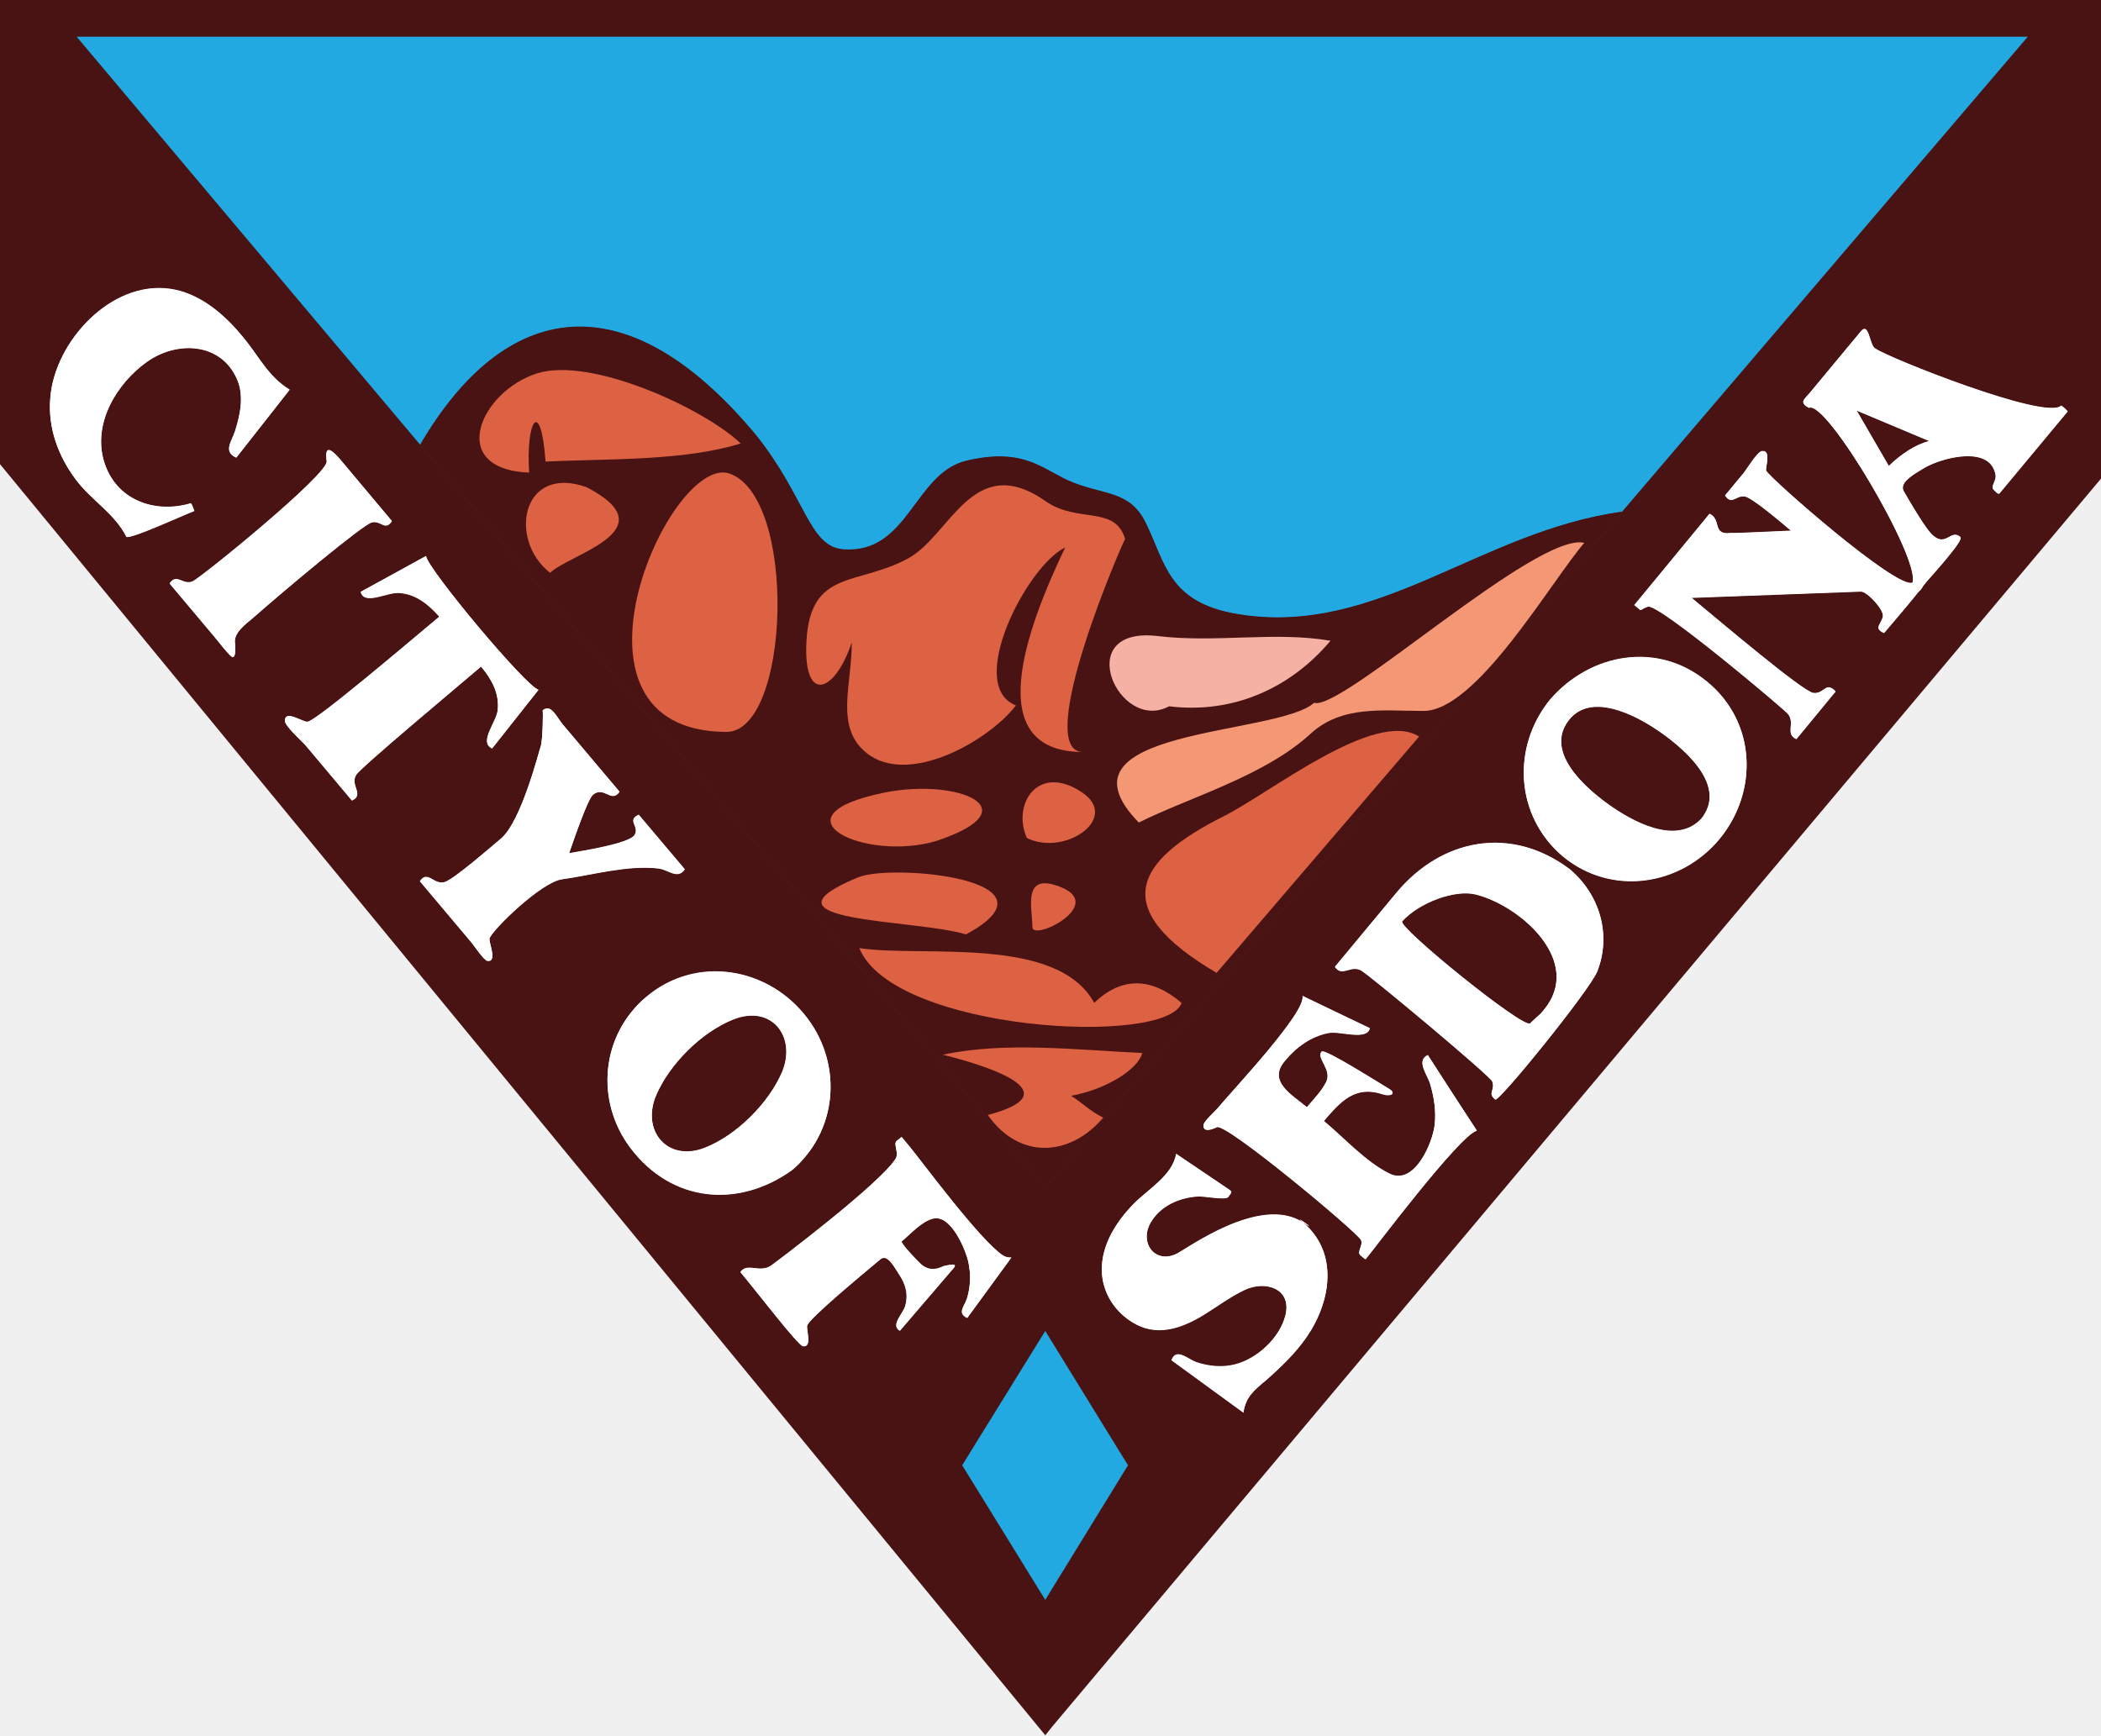
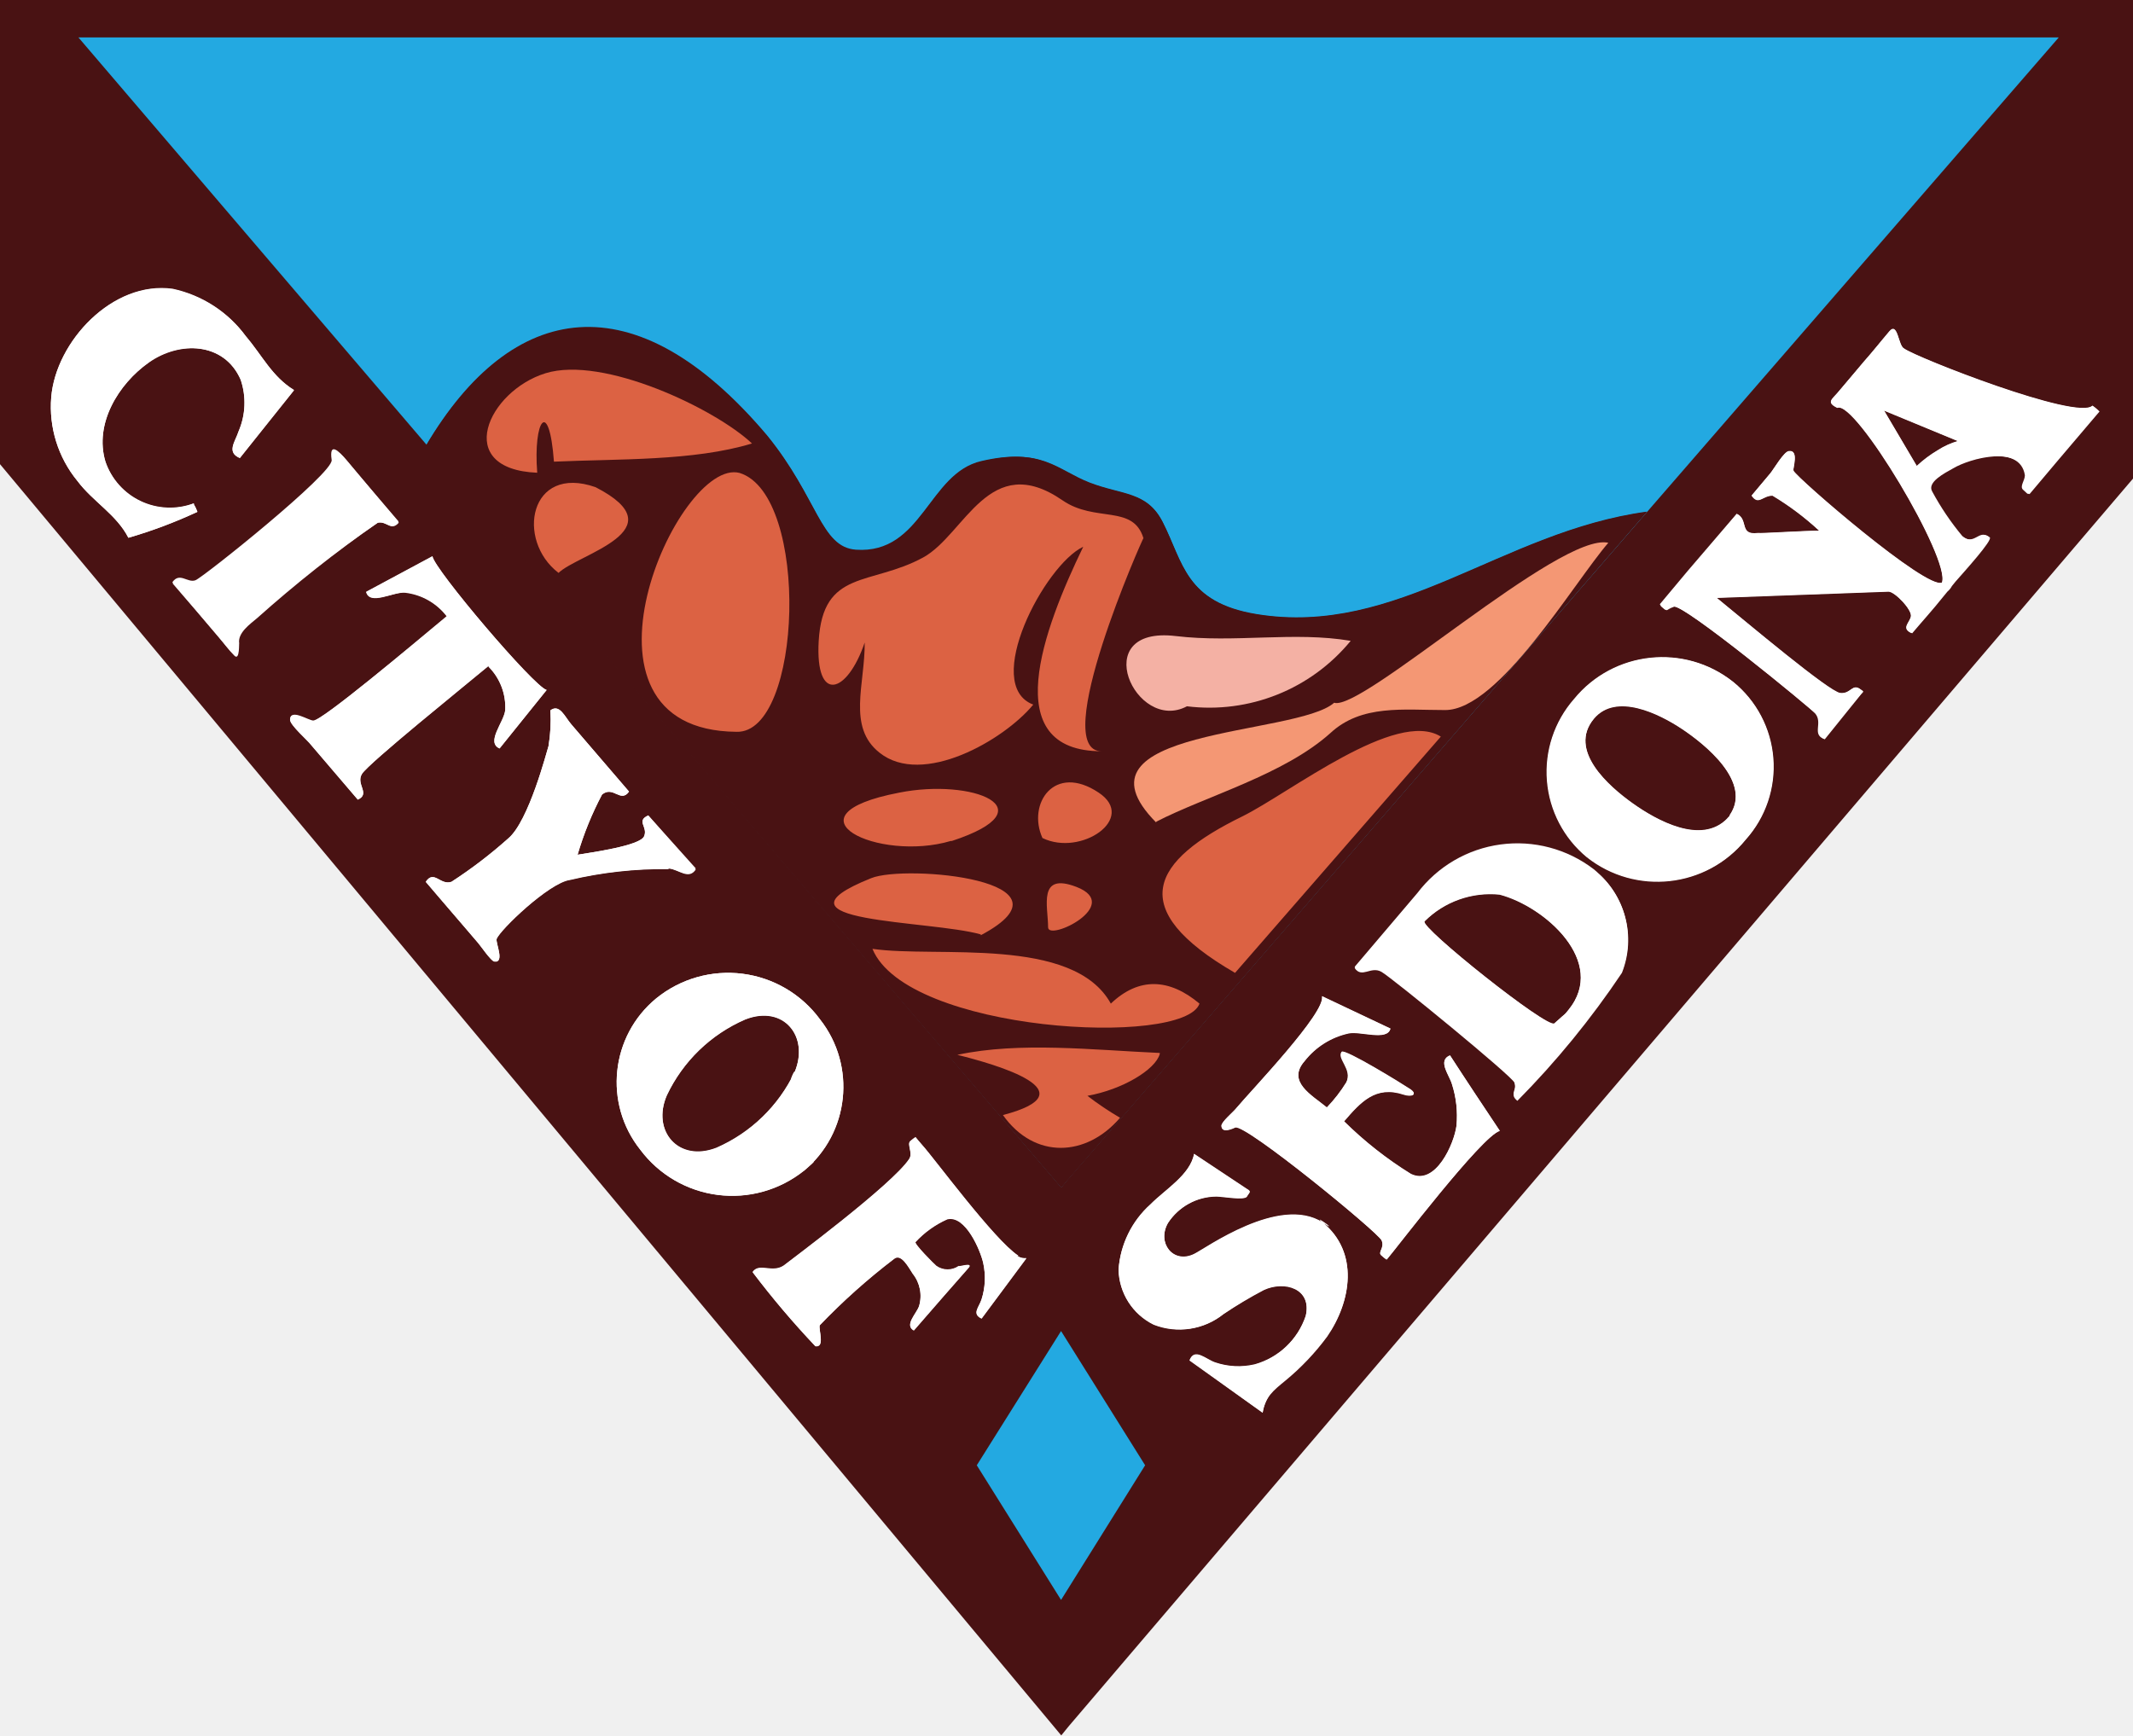
- <svg xmlns="http://www.w3.org/2000/svg" version="1.0" id="Layer_1" x="0px" y="0px" width="101.668px" height="83.984px" viewBox="42.185 0 101.668 83.984" enable-background="new 42.185 0 101.668 83.984" xml:space="preserve">
-   <g id="Layer_2">
-     <g>
-       <g id="Layer_2_1_">
-         <g>
-           <g>
-             <polygon fill="#23A9E1" points="42.185,0 92.766,59.054 143.853,0      " />
-           </g>
-           <path fill="#491213" d="M93.104,0H42.185v22.463l50.582,61.521l0.338-0.424l50.748-60.394V0H93.104z M93.104,57.05l-0.338,0.41 L45.893,1.776h47.211h47.207L93.104,57.05z" />
-           <path fill="#491213" d="M92.766,57.46l0.338-0.41l27.576-32.287c-6.912,0.949-11.863,6.076-18.604,4.955 c-3.396-0.563-3.498-2.514-4.469-4.455c-0.746-1.493-1.938-1.303-3.486-1.91c-1.443-0.564-2.277-1.738-5.162-1.061 c-2.528,0.592-2.809,4.518-5.953,4.293c-1.688-0.121-1.811-2.498-4.244-5.539c-6.301-7.571-12.157-6.523-16.245,0.475 L92.766,57.46z" />
-           <g>
-             <g>
-               <path fill="#FFFFFF" d="M65.464,32.248c0.513,0.618,0.892,1.284,0.806,2.116c-0.06,0.579-0.937,1.55-0.271,1.847 c0.748-0.944,1.496-1.89,2.242-2.834c-0.602-0.151-5.365-5.849-5.441-6.473c-1.053,0.578-2.106,1.156-3.159,1.734 c0.164,0.66,1.295,0.005,1.854,0.046c0.828,0.06,1.424,0.56,1.953,1.151c-1.729,1.449-5.932,5.018-6.375,5.09 c-0.227,0.037-1.089-0.601-1.102-0.055c-0.007,0.262,0.853,1.014,1.015,1.209c0.743,0.885,1.485,1.771,2.229,2.652 c0.619-0.281-0.108-0.73,0.205-1.242C59.655,37.115,64.324,33.224,65.464,32.248L65.464,32.248z" />
-             </g>
-             <g>
-               <path fill="#FFFFFF" d="M60.192,25.269c0.442-0.095,0.623,0.434,0.957-0.056c-0.814-0.974-1.633-1.945-2.447-2.918 c-0.372-0.441-0.841-0.916-0.707,0.019c0.089,0.63-6.113,5.664-6.493,5.819c-0.479,0.197-0.758-0.416-1.108,0.098 c0.73,0.869,1.461,1.738,2.192,2.607c0.246,0.293,0.478,0.612,0.747,0.883c0.339,0.339,0.208-0.672,0.225-0.586 c-0.092-0.512,0.526-0.947,0.854-1.228C55.956,28.547,59.809,25.319,60.192,25.269z" />
-             </g>
-             <g>
-               <path fill="#FFFFFF" d="M51.42,24.352c-1.768,0.523-3.649-0.164-4.207-2.042c-0.543-1.835,0.614-3.757,2.071-4.802 c1.438-1.031,3.589-0.969,4.373,0.838c0.346,0.8,0.157,1.707-0.095,2.503c-0.16,0.506-0.598,1,0.057,1.288 c0.859-1.096,1.721-2.189,2.581-3.285c-1.056-0.633-1.519-1.684-2.301-2.596c-0.882-1.07-2.063-2.078-3.481-2.283 c-2.87-0.406-5.574,2.556-5.795,5.244c-0.137,1.457,0.374,2.849,1.246,4.002c0.75,0.994,1.867,1.623,2.436,2.754 c0.262,0.095,2.704-1.033,3.285-1.256C51.538,24.606,51.501,24.442,51.42,24.352C50.659,24.577,51.42,24.352,51.42,24.352z" />
-             </g>
-             <g>
-               <path fill="#FFFFFF" d="M90.721,60.759c-1.15-0.768-4.025-4.689-4.574-5.34c-0.107-0.131-0.22-0.262-0.328-0.393 c-0.012-0.016-0.283,0.225-0.246,0.189c-0.174,0.146,0.135,0.574-0.053,0.865c-0.793,1.238-5.759,4.98-6.017,5.162 c-0.555,0.385-1.164-0.158-1.487,0.314c0.719,0.855,2.778,3.543,3.02,3.582c0.479,0.078,0.146-0.814,0.211-1 c0.123-0.369,2.633-2.445,3.549-3.211c0.336-0.281,0.688,0.426,0.888,0.723c0.327,0.484,0.475,1,0.299,1.568 c-0.117,0.371-0.717,0.92-0.25,1.174c0.619-0.723,2.36-2.754,2.612-3.049c0.253-0.293-0.565-0.037-0.469-0.086 c-0.371,0.189-0.719,0.234-1.063-0.029c-0.097-0.068-1.088-1.082-0.99-1.166c0.432-0.359,0.959-0.963,1.518-1.1 c0.863-0.213,1.582,1.516,1.709,2.129c0.121,0.578,0.104,1.186-0.075,1.75c-0.123,0.387-0.486,0.697,0.018,0.93 c0.713-0.973,1.424-1.943,2.133-2.92C90.975,60.863,90.841,60.832,90.721,60.759C90.593,60.675,90.86,60.83,90.721,60.759z" />
-             </g>
-             <g>
-               <path fill="#FFFFFF" d="M80.496,56.628c2.205-1.855,2.482-5.053,0.771-7.338c-1.867-2.49-5.371-3.097-7.806-1.052 c-2.203,1.853-2.487,5.046-0.758,7.324C74.694,58.183,77.903,58.48,80.496,56.628C81.653,55.654,80.397,56.699,80.496,56.628z M80.031,51.876c-0.646,1.51-2.201,3.062-3.732,3.666c-1.817,0.715-3.1-0.826-2.358-2.553 c0.649-1.516,2.203-3.057,3.735-3.666C79.528,48.59,80.742,50.169,80.031,51.876C79.651,52.765,80.102,51.707,80.031,51.876z" />
-             </g>
-             <g>
-               <path fill="#FFFFFF" d="M74.052,42.021c0.476,0.062,0.927,0.551,1.269,0.043c-0.74-0.879-1.482-1.759-2.228-2.638 c-0.596,0.269,0.048,0.55-0.194,0.972c-0.244,0.426-2.56,0.78-3.176,0.89c0.225-0.644,0.896-2.615,1.157-2.835 c0.543-0.444,0.884,0.433,1.283-0.141c-0.916-1.084-1.83-2.17-2.744-3.253c-0.311-0.366-0.559-1.028-0.979-0.68 c0.039-0.031,0.006,1.473-0.088,1.731c-0.086,0.235-0.937,3.64-1.927,4.472c-0.493,0.414-2.237,1.934-2.702,2.096 c-0.541,0.188-0.824-0.598-1.22-0.037c0.83,0.986,1.66,1.971,2.49,2.957c0.125,0.148,0.603,0.863,0.768,0.893 c0.521,0.096,0.06-0.893,0.113-1.086c0.15-0.43,2.5-2.719,3.496-2.857C70.832,42.34,72.571,41.842,74.052,42.021 C74.391,42.063,73.701,41.978,74.052,42.021z" />
-             </g>
-           </g>
-           <g>
-             <g>
-               <path fill="#FFFFFF" d="M111.391,52.449c0.19,0.648,0.299,1.332,0.215,2.01c-0.107,0.873-0.979,2.924-2.174,2.34 c-1.168-0.574-2.193-1.729-3.188-2.553c0.803-0.936,1.508-1.748,2.854-1.295c0.37,0.123,0.688-0.035,0.299-0.262 c-0.404-0.234-3.113-1.965-3.261-1.799c-0.271,0.311,0.527,0.867,0.222,1.473c-0.229,0.447-0.609,0.834-0.933,1.219 c-0.721-0.607-1.924-1.252-1.057-2.256c0.541-0.66,1.25-1.172,2.098-1.342c0.564-0.113,1.841,0.389,2.007-0.225 c-1.089-0.521-2.173-1.045-3.259-1.564c0.177,0.798-3.35,4.523-4.131,5.462c-0.112,0.139-0.658,0.609-0.664,0.799 c-0.01,0.428,0.621,0.096,0.656,0.084c0.486-0.182,6.816,5.107,6.973,5.471c0.101,0.281-0.221,0.574-0.028,0.73 c-0.011-0.01,0.229,0.217,0.254,0.186c0.391-0.469,4.521-5.977,5.373-6.217c-0.793-1.215-1.588-2.432-2.367-3.652 C110.69,51.316,111.259,52.007,111.391,52.449z" />
-             </g>
-             <g>
-               <path fill="#FFFFFF" d="M105.229,59.152c-2.076-1.34-5.597,1.279-6.125,1.531c-1.039,0.49-1.789-0.543-1.25-1.502 c0.469-0.83,1.393-1.234,2.311-1.289c0.275-0.018,1.351,0.197,1.459,0.025c0.129-0.203,0.228-0.223,0.041-0.348 c-0.854-0.578-1.711-1.154-2.565-1.732c-0.177,1.057-1.386,1.729-2.076,2.439c-0.822,0.855-1.521,1.932-1.521,3.156 c0,1.135,0.679,2.143,1.677,2.66c1.137,0.592,2.317,0.117,3.323-0.51c0.627-0.393,1.254-0.857,1.924-1.172 c0.996-0.467,2.306-0.062,1.953,1.27c-0.28,1.074-1.352,2.062-2.403,2.34c-0.617,0.164-1.271,0.109-1.873-0.09 c-0.433-0.141-0.992-0.734-1.229-0.111c1.16,0.848,2.32,1.691,3.48,2.537c0.104-0.76,0.522-1.09,1.086-1.562 c0.735-0.646,1.438-1.318,1.994-2.129C106.593,62.972,106.973,60.603,105.229,59.152z" />
-             </g>
-             <g>
-               <path fill="#FFFFFF" d="M105.229,59.152C106.155,59.75,104.639,58.658,105.229,59.152L105.229,59.152z" />
-             </g>
-             <g>
-               <path fill="#FFFFFF" d="M134.462,21.838C134.455,21.842,134.455,21.842,134.462,21.838L134.462,21.838z" />
-             </g>
-             <g>
-               <path fill="#FFFFFF" d="M141.919,19.629c-0.729,0.729-8.42-2.342-8.981-2.765c-0.289-0.116-0.299-1.321-0.705-0.833 c-0.402,0.488-0.81,0.977-1.215,1.463c-0.418,0.506-0.838,1.01-1.256,1.514c-0.261,0.313-0.537,0.457-0.039,0.72 c0.838-0.419,5.418,7.346,5.008,8.461c-0.726,0.376-6.914-5.058-7.08-5.415c-0.053-0.146,0.272-1.021-0.211-0.945 c-0.229,0.036-0.744,0.896-0.89,1.072c-0.297,0.357-0.592,0.715-0.889,1.072c0.332,0.484,0.516-0.021,0.959,0.042 c0.383,0.077,1.844,1.331,2.24,1.663c-0.726,0.027-2.687,0.132-2.935,0.113c-0.903,0.112-0.422-0.662-1.016-0.931 c-0.76,0.922-1.52,1.843-2.277,2.765c-0.44,0.535-0.885,1.071-1.325,1.606c-0.054,0.065-0.047,0.032,0.051,0.112 c0.33,0.272,0.104,0.168,0.567,0.006c0.507-0.178,6.56,4.931,6.775,5.189c0.377,0.45-0.154,0.976,0.412,1.221 c0.6-0.728,1.197-1.457,1.797-2.184c0.092-0.109,0.141-0.1,0.021-0.197c-0.429-0.354-0.478,0.211-1.002,0.153 c-0.533-0.089-4.396-3.368-5.896-4.61c1.82-0.067,7.291-0.271,8.197-0.304c0.301-0.011,1.141,0.896,1.067,1.216 c-0.079,0.379-0.463,0.559,0.056,0.795c0.479-0.576,0.983-1.149,1.455-1.734l0,0l0.229-0.282 c0.076-0.052,0.146-0.146,0.209-0.265l0.168-0.211c0.426-0.485,1.801-2.006,1.635-2.15c-0.461-0.4-0.684,0.466-1.297-0.054 c-0.348-0.249-1.223-1.788-1.442-2.162c-0.265-0.449,0.606-0.897,0.963-1.119c0.776-0.481,3.248-1.183,3.481,0.349 c0.041,0.258-0.271,0.549-0.084,0.703c0.045,0.037,0.205,0.242,0.271,0.163c0.164-0.196,2.36-2.843,3.301-3.969 C142.147,19.815,142.037,19.674,141.919,19.629z M134.546,21.784C134.623,21.735,134.699,21.687,134.546,21.784 c-0.051,0.032-0.073,0.048-0.084,0.054c0.015-0.008,0.047-0.029,0.082-0.051c-0.346,0.219-0.668,0.473-0.959,0.76 c-0.521-0.896-1.043-1.795-1.563-2.692c1.178,0.491,2.354,0.985,3.524,1.481C135.192,21.434,134.856,21.588,134.546,21.784z" />
-             </g>
-             <g>
-               <path fill="#FFFFFF" d="M124.8,32.996c-2.375-1.979-5.629-1.404-7.586,0.831c-1.901,2.312-1.711,5.664,0.605,7.615 c2.34,1.926,5.67,1.438,7.572-0.847C127.291,38.293,127.16,34.928,124.8,32.996z M124.52,39.609 c-0.019,0.02-0.023,0.025-0.025,0.025c-1.231,1.293-3.356,0.098-4.506-0.73c-1.146-0.828-3.109-2.568-1.855-4.104 c1.058-1.287,3.125-0.231,4.191,0.481c1.199,0.804,3.412,2.597,2.275,4.216C124.673,39.408,124.727,39.353,124.52,39.609z" />
-             </g>
-             <g>
-               <path fill="#FFFFFF" d="M124.8,32.996C125.973,33.955,124.548,32.784,124.8,32.996L124.8,32.996z" />
-             </g>
-             <g>
-               <path fill="#FFFFFF" d="M124.492,39.637c0.01-0.01,0.018-0.02,0.025-0.026c0.028-0.037,0.057-0.073,0.08-0.11 C124.548,39.562,124.489,39.637,124.492,39.637z" />
-             </g>
-             <g>
-               <path fill="#FFFFFF" d="M118.208,42.119c0.111,0.094,0.273,0.225-0.062-0.057c-2.836-2.127-6.193-1.504-8.402,1.156 c-0.988,1.188-1.977,2.379-2.961,3.566c0.352,0.512,0.764-0.117,1.273,0.176c0.436,0.25,6.243,5.101,6.338,5.365 c0.164,0.459-0.254,0.549,0.145,0.875c0.172,0.145,4.537-5.244,4.937-6.189C120.164,45.258,119.614,43.334,118.208,42.119z M116.891,48.873c-0.24,0.297-0.043,0.055-0.664,0.65c-0.308,0.293-6.438-4.675-6.191-4.943 c0.834-0.918,2.566-1.557,3.576-1.299C115.8,43.842,118.824,46.543,116.891,48.873z" />
-             </g>
-           </g>
-         </g>
-       </g>
-       <path fill="#491213" d="M92.765,57.477l0.339-0.409L120.68,24.78c-6.913,0.949-11.864,6.077-18.604,4.956 c-3.396-0.564-3.498-2.514-4.47-4.456c-0.746-1.493-1.937-1.303-3.486-1.91c-1.442-0.565-2.277-1.738-5.162-1.061 c-2.528,0.593-2.808,4.518-5.952,4.293c-1.689-0.121-1.812-2.497-4.244-5.539c-6.302-7.571-12.158-6.523-16.247,0.475 L92.765,57.477z" />
-       <g>
-         <polygon fill="#23A9E1" points="88.745,70.916 92.765,64.416 96.769,70.916 92.765,77.43    " />
-       </g>
-       <g>
-         <g>
-           <path fill="#FFFFFF" d="M65.464,32.265c0.513,0.618,0.891,1.284,0.806,2.116c-0.059,0.579-0.936,1.55-0.27,1.846 c0.747-0.945,1.495-1.889,2.242-2.834c-0.603-0.151-5.365-5.848-5.442-6.472c-1.053,0.578-2.106,1.156-3.159,1.734 c0.164,0.661,1.294,0.005,1.854,0.046c0.828,0.06,1.425,0.56,1.953,1.152c-1.729,1.449-5.932,5.017-6.374,5.09 c-0.227,0.036-1.089-0.601-1.102-0.056c-0.006,0.262,0.853,1.014,1.015,1.21c0.743,0.884,1.485,1.769,2.229,2.653 c0.619-0.282-0.11-0.732,0.205-1.243C59.654,37.133,64.323,33.24,65.464,32.265L65.464,32.265z" />
-         </g>
-         <g>
-           <path fill="#FFFFFF" d="M60.191,25.285c0.443-0.095,0.624,0.434,0.958-0.056c-0.815-0.973-1.633-1.945-2.448-2.917 c-0.371-0.442-0.841-0.916-0.706,0.018c0.089,0.63-6.113,5.664-6.493,5.82c-0.479,0.197-0.758-0.417-1.109,0.097 c0.731,0.869,1.461,1.739,2.193,2.608c0.246,0.292,0.477,0.612,0.747,0.882c0.339,0.339,0.208-0.672,0.224-0.585 c-0.091-0.513,0.527-0.948,0.855-1.228C55.956,28.563,59.809,25.336,60.191,25.285z" />
-         </g>
-         <g>
-           <path fill="#FFFFFF" d="M51.42,24.368c-1.768,0.523-3.65-0.164-4.207-2.042c-0.543-1.835,0.614-3.757,2.071-4.801 c1.438-1.032,3.589-0.97,4.373,0.838c0.346,0.799,0.157,1.706-0.095,2.502c-0.16,0.506-0.597,1,0.057,1.289 c0.859-1.096,1.721-2.19,2.581-3.286c-1.056-0.633-1.519-1.683-2.301-2.595c-0.882-1.071-2.063-2.079-3.481-2.284 c-2.87-0.406-5.574,2.556-5.795,5.245c-0.137,1.457,0.374,2.848,1.246,4.001c0.75,0.994,1.867,1.623,2.435,2.754 c0.262,0.095,2.705-1.033,3.286-1.255C51.538,24.623,51.501,24.459,51.42,24.368C50.659,24.594,51.42,24.368,51.42,24.368z" />
-         </g>
-         <g>
-           <path fill="#FFFFFF" d="M90.72,60.777c-1.15-0.768-4.025-4.689-4.573-5.341c-0.107-0.13-0.219-0.261-0.329-0.392 c-0.011-0.015-0.283,0.225-0.246,0.19c-0.173,0.146,0.135,0.573-0.052,0.864c-0.793,1.24-5.758,4.982-6.016,5.163 c-0.556,0.384-1.164-0.159-1.489,0.315c0.719,0.854,2.78,3.543,3.02,3.582c0.479,0.078,0.147-0.814,0.211-1 c0.123-0.369,2.633-2.445,3.549-3.211c0.336-0.281,0.688,0.426,0.888,0.723c0.327,0.484,0.475,1,0.298,1.568 c-0.116,0.37-0.717,0.92-0.25,1.174c0.619-0.723,2.361-2.754,2.613-3.049c0.252-0.293-0.566-0.037-0.469-0.087 c-0.37,0.19-0.719,0.235-1.063-0.028c-0.096-0.07-1.089-1.082-0.99-1.166c0.432-0.36,0.959-0.963,1.518-1.1 c0.862-0.213,1.582,1.516,1.709,2.129c0.121,0.578,0.104,1.186-0.076,1.75c-0.124,0.387-0.487,0.696,0.018,0.93 c0.713-0.974,1.423-1.945,2.132-2.92C90.974,60.88,90.842,60.848,90.72,60.777C90.593,60.692,90.859,60.847,90.72,60.777z" />
-         </g>
-         <g>
-           <path fill="#FFFFFF" d="M80.496,56.646c2.205-1.855,2.481-5.053,0.769-7.339c-1.867-2.489-5.371-3.096-7.804-1.052 c-2.204,1.854-2.489,5.047-0.758,7.325C74.694,58.201,77.902,58.498,80.496,56.646C81.652,55.671,80.397,56.716,80.496,56.646z M80.031,51.893c-0.647,1.51-2.201,3.063-3.732,3.667c-1.818,0.715-3.1-0.827-2.36-2.553c0.65-1.516,2.203-3.057,3.737-3.666 C79.528,48.606,80.742,50.187,80.031,51.893C79.65,52.783,80.102,51.724,80.031,51.893z" />
-         </g>
-         <g>
-           <path fill="#FFFFFF" d="M74.052,42.037c0.475,0.06,0.926,0.55,1.269,0.042c-0.741-0.879-1.483-1.758-2.228-2.637 c-0.595,0.269,0.047,0.549-0.194,0.971c-0.244,0.427-2.56,0.781-3.176,0.89c0.224-0.644,0.896-2.615,1.157-2.835 c0.544-0.445,0.883,0.432,1.283-0.141c-0.915-1.084-1.829-2.169-2.743-3.253c-0.311-0.366-0.56-1.028-0.98-0.68 c0.038-0.031,0.006,1.472-0.089,1.733c-0.086,0.236-0.936,3.638-1.926,4.47c-0.493,0.414-2.237,1.934-2.702,2.097 c-0.541,0.189-0.825-0.598-1.22-0.038c0.83,0.986,1.661,1.971,2.491,2.957c0.125,0.148,0.602,0.863,0.767,0.893 c0.521,0.094,0.06-0.893,0.113-1.086c0.15-0.431,2.5-2.719,3.497-2.859C70.832,42.356,72.571,41.859,74.052,42.037 C74.391,42.079,73.7,41.994,74.052,42.037z" />
-         </g>
-       </g>
-       <g>
-         <path fill="#DC6243" d="M67.792,22.874c-4.043-0.167-2.352-3.954,0.395-4.808c2.611-0.813,8.089,1.717,9.843,3.398 c-2.782,0.855-6.386,0.732-9.446,0.874C68.357,19.218,67.625,20.306,67.792,22.874L67.792,22.874z" />
-       </g>
-       <g>
-         <path fill="#DC6243" d="M68.807,27.724c-2.04-1.579-1.396-5.266,1.763-4.146C74.575,25.662,69.714,26.817,68.807,27.724 C68.807,27.724,68.849,27.682,68.807,27.724z" />
-       </g>
-       <g>
-         <path fill="#DC6243" d="M77.295,35.423c-8.62-0.071-2.792-13.322,0.141-12.521C80.809,23.975,80.431,35.524,77.295,35.423 L77.295,35.423z" />
-       </g>
-       <g>
-         <path fill="#DC6243" d="M83.401,31.094c-0.84,2.501-2.36,2.968-2.191-0.07c0.193-3.503,2.479-2.662,4.93-4.004 c2.04-1.119,3.139-5.214,6.641-2.765c1.562,1.093,3.353,0.179,3.852,1.833c-0.025-0.084-4.545,10.308-2.031,10.308 c-4.961,0-2.772-5.922-0.874-9.899c-1.847,0.885-4.842,6.688-2.382,7.643c-1.281,1.686-5.194,3.945-7.234,2.298 C82.558,35.189,83.418,33.113,83.401,31.094L83.401,31.094z" />
-       </g>
-       <g>
-         <path fill="#DC6243" d="M87.505,40.697c-3.489,1.046-8.122-1.207-2.51-2.34C88.478,37.653,92.182,39.135,87.505,40.697 C87.646,40.655,87.377,40.74,87.505,40.697z" />
-       </g>
-       <g>
-         <path fill="#DC6243" d="M91.875,40.556c-0.736-1.658,0.562-3.635,2.68-2.199C96.402,39.609,93.704,41.463,91.875,40.556 L91.875,40.556z" />
-       </g>
-       <g>
-         <path fill="#DC6243" d="M88.929,45.224c-2.411-0.747-10.537-0.561-5.218-2.764C85.351,41.781,93.865,42.558,88.929,45.224 L88.929,45.224z" />
-       </g>
-       <g>
-         <path fill="#DC6243" d="M92.144,44.871c-0.007-0.96-0.512-2.679,1.354-1.946C95.733,43.804,92.144,45.576,92.144,44.871 C92.144,44.871,92.144,44.702,92.144,44.871z" />
-       </g>
-       <g>
-         <path fill="#DC6243" d="M99.363,48.538c-1.437-1.227-2.891-1.295-4.229,0c-1.795-3.293-8.318-2.19-11.366-2.651 C85.406,49.916,98.632,50.667,99.363,48.538L99.363,48.538z" />
-       </g>
-       <g>
-         <path fill="#DC6243" d="M97.46,50.962c-3.151-0.146-6.671-0.563-9.646,0.084c1.86,0.466,6.396,1.795,2.172,2.918 c1.516,2.168,3.974,2.029,5.584,0.127c-0.654-0.322-1.01-0.719-1.552-1.057C95.69,52.731,97.252,51.767,97.46,50.962 L97.46,50.962z" />
-       </g>
-       <g>
-         <path fill="#DC6243" d="M101.056,47.085c-5.288-3.112-3.95-5.427,0.354-7.586c2.254-1.131,7.323-5.208,9.446-3.85 C107.589,39.461,104.322,43.273,101.056,47.085L101.056,47.085z" />
-       </g>
-       <g>
-         <path fill="#F49774" d="M97.291,39.809c-4.479-4.601,6.688-4.178,8.486-5.796c1.312,0.437,10.769-8.283,13.071-7.741 c-1.655,1.941-5.22,8.136-7.774,8.136c-1.965,0-3.95-0.292-5.473,1.107C103.378,37.563,99.694,38.605,97.291,39.809 L97.291,39.809z" />
-       </g>
-       <g>
-         <path fill="#F4B1A4" d="M98.758,34.183c-2.453,1.319-4.772-3.907-0.537-3.398c2.813,0.338,5.662-0.237,8.348,0.226 C104.642,33.302,101.863,34.564,98.758,34.183L98.758,34.183z" />
-       </g>
-       <g>
-         <g>
-           <path fill="#FFFFFF" d="M111.39,52.466c0.191,0.648,0.299,1.332,0.215,2.009c-0.106,0.873-0.979,2.925-2.173,2.34 c-1.169-0.573-2.194-1.728-3.188-2.552c0.802-0.936,1.507-1.749,2.854-1.295c0.37,0.123,0.688-0.036,0.299-0.262 c-0.404-0.234-3.113-1.965-3.261-1.799c-0.271,0.311,0.528,0.867,0.221,1.473c-0.229,0.447-0.609,0.834-0.932,1.219 c-0.72-0.607-1.923-1.253-1.057-2.256c0.542-0.66,1.25-1.172,2.098-1.342c0.565-0.114,1.841,0.389,2.006-0.225 c-1.087-0.521-2.172-1.044-3.258-1.565c0.177,0.799-3.349,4.525-4.131,5.463c-0.113,0.138-0.658,0.609-0.664,0.798 c-0.009,0.429,0.622,0.097,0.657,0.084c0.485-0.181,6.815,5.108,6.973,5.471c0.1,0.281-0.221,0.574-0.029,0.731 c-0.011-0.01,0.229,0.217,0.253,0.185c0.392-0.468,4.522-5.976,5.374-6.217c-0.794-1.215-1.588-2.431-2.368-3.651 C110.689,51.333,111.26,52.024,111.39,52.466z" />
-         </g>
-         <g>
-           <path fill="#FFFFFF" d="M105.229,59.169c-2.077-1.34-5.596,1.279-6.125,1.531c-1.039,0.491-1.789-0.543-1.251-1.502 c0.469-0.83,1.394-1.234,2.311-1.289c0.276-0.018,1.35,0.197,1.459,0.025c0.13-0.202,0.228-0.221,0.042-0.346 c-0.856-0.578-1.712-1.155-2.567-1.733c-0.176,1.056-1.385,1.728-2.076,2.44c-0.822,0.854-1.52,1.931-1.52,3.156 c0,1.135,0.679,2.143,1.677,2.66c1.136,0.592,2.317,0.116,3.324-0.511c0.627-0.392,1.254-0.856,1.924-1.171 c0.996-0.467,2.304-0.062,1.953,1.27c-0.282,1.073-1.352,2.062-2.405,2.34c-0.616,0.164-1.27,0.109-1.872-0.09 c-0.432-0.142-0.993-0.734-1.229-0.111c1.161,0.847,2.32,1.691,3.481,2.537c0.104-0.76,0.522-1.09,1.086-1.563 c0.735-0.646,1.438-1.319,1.994-2.13C106.593,62.99,106.972,60.621,105.229,59.169z" />
-         </g>
-         <g>
-           <path fill="#FFFFFF" d="M105.229,59.169C106.154,59.767,104.638,58.675,105.229,59.169L105.229,59.169z" />
-         </g>
-         <g>
-           <path fill="#FFFFFF" d="M134.462,21.855C134.455,21.859,134.455,21.859,134.462,21.855L134.462,21.855z" />
-         </g>
-         <g>
-           <path fill="#FFFFFF" d="M141.92,19.645c-0.729,0.729-8.42-2.341-8.982-2.764c-0.29-0.116-0.3-1.321-0.705-0.833 c-0.403,0.488-0.81,0.976-1.216,1.463c-0.418,0.505-0.837,1.009-1.256,1.513c-0.26,0.314-0.537,0.458-0.038,0.72 c0.837-0.419,5.417,7.346,5.008,8.461c-0.725,0.376-6.915-5.057-7.081-5.415c-0.052-0.146,0.273-1.021-0.211-0.945 c-0.229,0.036-0.743,0.896-0.889,1.072c-0.297,0.357-0.592,0.715-0.889,1.072c0.332,0.485,0.517-0.021,0.959,0.042 c0.383,0.077,1.844,1.331,2.24,1.664c-0.725,0.027-2.685,0.131-2.934,0.113c-0.903,0.112-0.422-0.663-1.015-0.931 c-0.76,0.922-1.521,1.843-2.277,2.764c-0.441,0.536-0.885,1.072-1.326,1.607c-0.054,0.065-0.047,0.032,0.05,0.112 c0.33,0.273,0.104,0.168,0.568,0.006c0.506-0.177,6.559,4.931,6.776,5.19c0.377,0.45-0.154,0.975,0.411,1.221 c0.6-0.728,1.197-1.457,1.798-2.184c0.091-0.11,0.141-0.1,0.021-0.198c-0.427-0.353-0.476,0.212-1.002,0.154 c-0.533-0.089-4.395-3.369-5.895-4.61c1.821-0.068,7.291-0.271,8.198-0.304c0.301-0.011,1.14,0.896,1.068,1.216 c-0.081,0.378-0.463,0.558,0.054,0.794c0.479-0.575,0.985-1.149,1.456-1.734l0,0l0.228-0.282 c0.076-0.052,0.146-0.145,0.21-0.265l0.168-0.211c0.425-0.485,1.8-2.006,1.635-2.15c-0.461-0.4-0.685,0.466-1.298-0.054 c-0.348-0.249-1.223-1.788-1.443-2.162c-0.264-0.449,0.608-0.897,0.964-1.119c0.776-0.482,3.247-1.183,3.482,0.348 c0.04,0.258-0.271,0.55-0.084,0.704c0.044,0.037,0.204,0.242,0.27,0.163c0.163-0.197,2.361-2.843,3.301-3.969 C142.146,19.832,142.037,19.69,141.92,19.645z M134.546,21.801C134.623,21.752,134.699,21.703,134.546,21.801 c-0.051,0.032-0.074,0.047-0.084,0.054c0.014-0.008,0.047-0.03,0.082-0.052c-0.345,0.22-0.668,0.473-0.958,0.761 c-0.521-0.897-1.044-1.795-1.564-2.693c1.178,0.491,2.353,0.985,3.524,1.481C135.192,21.45,134.855,21.605,134.546,21.801z" />
-         </g>
-         <g>
-           <path fill="#FFFFFF" d="M124.801,33.012c-2.375-1.979-5.63-1.404-7.586,0.832c-1.903,2.312-1.712,5.663,0.604,7.615 c2.34,1.926,5.671,1.438,7.572-0.846C127.29,38.31,127.16,34.945,124.801,33.012z M124.52,39.626 c-0.019,0.02-0.024,0.027-0.025,0.027c-1.232,1.292-3.358,0.096-4.506-0.731c-1.146-0.829-3.11-2.57-1.855-4.104 c1.056-1.287,3.124-0.231,4.191,0.482c1.199,0.803,3.411,2.596,2.275,4.216C124.674,39.426,124.726,39.368,124.52,39.626z" />
-         </g>
-         <g>
-           <path fill="#FFFFFF" d="M124.801,33.012C125.972,33.971,124.548,32.801,124.801,33.012L124.801,33.012z" />
-         </g>
-         <g>
-           <path fill="#FFFFFF" d="M124.492,39.653c0.009-0.01,0.018-0.018,0.025-0.027c0.029-0.037,0.057-0.073,0.08-0.11 C124.549,39.577,124.488,39.653,124.492,39.653z" />
-         </g>
-         <g>
-           <path fill="#FFFFFF" d="M118.209,42.136c0.111,0.094,0.272,0.224-0.063-0.057c-2.835-2.127-6.193-1.504-8.401,1.157 c-0.988,1.189-1.977,2.378-2.961,3.567c0.351,0.512,0.763-0.118,1.272,0.176c0.437,0.25,6.244,5.101,6.339,5.366 c0.164,0.458-0.255,0.548,0.145,0.875c0.172,0.143,4.536-5.245,4.935-6.191C120.164,45.274,119.614,43.351,118.209,42.136z M116.891,48.89c-0.24,0.296-0.044,0.054-0.665,0.65c-0.306,0.293-6.438-4.675-6.191-4.944c0.835-0.918,2.566-1.556,3.576-1.297 C115.801,43.859,118.824,46.559,116.891,48.89z" />
-         </g>
-       </g>
-     </g>
-   </g>
+ <svg xmlns="http://www.w3.org/2000/svg" width="102" height="83" viewBox="0 0 102 83">
+   <defs />
+   <path fill="#23a9e1" d="M0 0l50.75 58.36L102 0H0z" />
+   <path fill="#491213" d="M51.09 0H0v22.2L50.75 83l.34-.42L102 22.89V0zm0 56.38l-.34.41-47-55h94.7z" />
+   <path fill="#491213" d="M50.75 56.79l.34-.41 27.66-31.91c-6.93.94-11.9 6-18.66 4.9-3.41-.56-3.51-2.48-4.49-4.4-.75-1.48-1.94-1.29-3.49-1.89s-2.29-1.72-5.18-1c-2.54.59-2.82 4.47-6 4.24-1.69-.12-1.81-2.47-4.25-5.47-6.33-7.48-12.2-6.45-16.3.47z" />
+   <path fill="#fff" d="M23.36 31.87a2.75 2.75 0 01.8 2.09c-.06.57-.94 1.53-.27 1.83L26.14 33c-.6-.15-5.38-5.78-5.46-6.4l-3.17 1.7c.17.65 1.3 0 1.86.05a2.93 2.93 0 012 1.14c-1.73 1.43-5.95 4.95-6.39 5-.23 0-1.1-.6-1.11-.06 0 .26.86 1 1 1.2l2.24 2.62c.62-.28-.11-.72.2-1.23s4.92-4.22 6.07-5.18zM18.07 25c.44-.09.62.43 1 0l-2.5-3c-.37-.43-.84-.9-.71 0 .09.63-6.13 5.6-6.51 5.75s-.76-.41-1.11.1l2.19 2.58c.25.29.48.6.75.87s.21-.66.23-.58c-.09-.51.53-.94.86-1.21a59.09 59.09 0 015.8-4.51zM9.27 24.07a3.26 3.26 0 01-4.23-2c-.54-1.81.62-3.71 2.08-4.75s3.6-.95 4.39.83a3.45 3.45 0 01-.1 2.47c-.16.5-.6 1 .06 1.28.86-1.09 1.73-2.17 2.59-3.25C13 18 12.54 17 11.75 16.07a5.87 5.87 0 00-3.49-2.26c-2.88-.4-5.59 2.53-5.81 5.18A5.61 5.61 0 003.7 23c.75 1 1.87 1.6 2.44 2.72a23.64 23.64 0 003.3-1.24 2 2 0 00-.17-.36zM48.69 60.05c-1.15-.76-4-4.64-4.58-5.28-.11-.13-.23-.26-.33-.39a1.58 1.58 0 00-.25.19c-.17.14.14.57-.05.85-.8 1.23-5.78 4.92-6 5.1-.56.38-1.17-.15-1.49.31a42 42 0 003 3.54c.48.08.14-.8.21-1a30.85 30.85 0 013.56-3.18c.34-.27.69.42.89.72a1.71 1.71 0 01.3 1.55c-.12.36-.72.91-.25 1.16.62-.72 2.37-2.72 2.62-3s-.57 0-.47-.08a.93.93 0 01-1.07 0c-.09-.07-1.09-1.07-1-1.15a4.63 4.63 0 011.52-1.09c.87-.21 1.59 1.5 1.72 2.11a3.34 3.34 0 01-.08 1.72c-.12.39-.48.69 0 .92l2.14-2.88a.71.71 0 01-.41-.09c-.1-.08.16.04.02-.03zM38.44 56a5.22 5.22 0 00.77-7.25 5.45 5.45 0 00-7.83-1 5.19 5.19 0 00-.76 7.24A5.49 5.49 0 0038.44 56c1.16-1-.1 0 0 0zM38 51.27a7.45 7.45 0 01-3.74 3.62c-1.83.71-3.11-.82-2.37-2.52a7.39 7.39 0 013.75-3.62c1.85-.73 3.07.83 2.36 2.52-.41.88 0-.17 0 0zM32 41.53c.48.06.93.54 1.27 0L31 39c-.6.27 0 .55-.2 1s-2.56.78-3.18.88A15.7 15.7 0 0128.79 38c.54-.44.89.43 1.29-.14l-2.76-3.21c-.31-.36-.56-1-1-.67a7.74 7.74 0 01-.09 1.71c-.08.23-.94 3.59-1.93 4.42a22.22 22.22 0 01-2.71 2.07c-.54.18-.83-.59-1.23 0l2.5 2.92c.13.15.61.86.77.89.53.09.06-.89.12-1.08.15-.42 2.5-2.68 3.5-2.82a19.25 19.25 0 014.7-.52zM69.43 51.83a5 5 0 01.22 2c-.11.86-1 2.89-2.18 2.31a18 18 0 01-3.2-2.52c.8-.92 1.51-1.73 2.86-1.28.37.12.69 0 .3-.26s-3.12-1.94-3.27-1.78c-.27.31.53.86.22 1.46a7.14 7.14 0 01-.93 1.2c-.73-.6-1.93-1.23-1.06-2.23a3.7 3.7 0 012.1-1.32c.57-.11 1.85.38 2-.22l-3.27-1.55c.18.79-3.36 4.47-4.14 5.4-.11.14-.66.6-.67.79 0 .42.63.09.66.08.49-.18 6.84 5.05 7 5.41s-.22.57 0 .72c0 0 .23.21.25.18.4-.46 4.54-5.9 5.4-6.14-.8-1.2-1.6-2.4-2.38-3.61-.61.24-.04.93.09 1.36zM63.25 58.46c-2.08-1.33-5.62 1.26-6.15 1.51-1 .49-1.79-.53-1.25-1.48a2.82 2.82 0 012.32-1.28c.28 0 1.35.2 1.46 0s.23-.22 0-.35l-2.53-1.68c-.18 1-1.39 1.71-2.08 2.41a4.62 4.62 0 00-1.53 3.12 3 3 0 001.68 2.63 3.35 3.35 0 003.34-.5 19 19 0 011.93-1.16c1-.46 2.31-.06 2 1.25A3.59 3.59 0 0160 65.25a3.43 3.43 0 01-1.88-.09c-.44-.14-1-.73-1.23-.11l3.49 2.51A2.27 2.27 0 0161.46 66a12.05 12.05 0 002-2.1c1.16-1.67 1.54-4.01-.21-5.44zM63.25 58.46c.93.59-.59-.49 0 0zM100.06 19.4c-.73.72-8.45-2.32-9-2.73-.29-.12-.3-1.31-.71-.83s-.81 1-1.22 1.45l-1.26 1.5c-.26.3-.54.45 0 .71.84-.42 5.44 7.26 5 8.36-.73.37-6.94-5-7.1-5.35-.06-.15.27-1-.22-.94-.23 0-.74.89-.89 1.06l-.89 1.06c.33.48.52 0 1 0A13.68 13.68 0 0187 25.38c-.73 0-2.7.13-2.95.11-.9.11-.42-.66-1-.92l-2.34 2.73-1.33 1.59c0 .06 0 0 .05.11.33.27.11.17.57 0s6.58 4.87 6.8 5.12c.38.45-.16 1 .41 1.21L89 33.18c.1-.11.15-.1 0-.19-.43-.35-.47.21-1 .15s-4.41-3.33-5.92-4.56l8.23-.3c.3 0 1.14.89 1.07 1.2s-.47.56 0 .79c.49-.57 1-1.14 1.46-1.71l.23-.28a.67.67 0 00.21-.27l.17-.2c.43-.48 1.81-2 1.64-2.13-.46-.39-.68.46-1.3-.05a12.76 12.76 0 01-1.45-2.14c-.26-.44.61-.88 1-1.1.78-.48 3.26-1.17 3.49.34 0 .26-.27.54-.08.7s.2.23.27.16l3.31-3.93a1.14 1.14 0 00-.27-.26zm-7.4 2.13h-.08.08a5.89 5.89 0 00-1 .75l-1.57-2.66 3.54 1.47a3.64 3.64 0 00-.97.44zM82.88 32.61a5.45 5.45 0 00-7.61.82 5.29 5.29 0 00.61 7.57 5.44 5.44 0 007.6-.84 5.22 5.22 0 00-.6-7.55zm-.28 6.53c-1.24 1.28-3.37.1-4.52-.72s-3.12-2.54-1.86-4.06c1.06-1.27 3.13-.23 4.2.48S83.84 37.4 82.7 39c.06 0 .11-.11-.1.14z" />
+   <path fill="#fff" d="M82.88 32.61c1.18 1-.25-.21 0 0zM82.58 39.17l.08-.11a.7.7 0 00-.08.11zM76.27 41.63c.11.09.28.22-.06-.06a6 6 0 00-8.43 1.14l-3 3.53c.35.5.77-.12 1.28.17s6.26 5 6.35 5.3c.17.46-.25.54.15.87a41.53 41.53 0 005-6.12 4.24 4.24 0 00-1.29-4.83zM75 48.3c-.24.29 0 .05-.67.64-.31.29-6.46-4.62-6.21-4.88a4.43 4.43 0 013.59-1.29c2.15.56 5.18 3.23 3.29 5.53z" />
+   <path fill="#491213" d="M50.75 56.8l.34-.4 27.66-31.91c-6.93.94-11.9 6-18.66 4.9-3.41-.56-3.51-2.49-4.49-4.41-.75-1.47-1.94-1.28-3.5-1.88s-2.28-1.72-5.17-1.05c-2.54.58-2.82 4.46-6 4.24-1.69-.12-1.81-2.47-4.25-5.47-6.33-7.49-12.2-6.45-16.3.47z" />
+   <path fill="#23a9e1" d="M46.71 70.08l4.03-6.42 4.02 6.42-4.02 6.44-4.03-6.44z" />
+   <path fill="#fff" d="M23.36 31.89a2.75 2.75 0 01.8 2.09c-.06.57-.94 1.53-.27 1.82l2.25-2.8c-.6-.15-5.38-5.78-5.46-6.39l-3.17 1.71c.17.65 1.3 0 1.86 0a3 3 0 012 1.14c-1.73 1.44-5.95 5-6.39 5-.23 0-1.09-.59-1.11-.05 0 .26.86 1 1 1.19l2.24 2.63c.62-.28-.11-.73.2-1.23s4.92-4.22 6.07-5.18zM18.06 25c.45-.1.63.43 1-.06l-2.46-2.88c-.37-.44-.84-.9-.71 0 .09.62-6.13 5.6-6.51 5.75s-.76-.41-1.12.1c.74.85 1.47 1.71 2.2 2.57.25.29.48.61.75.88s.21-.67.23-.58c-.09-.51.53-.94.86-1.22A61.67 61.67 0 0118.06 25zM9.27 24.08a3.24 3.24 0 01-4.23-2c-.54-1.81.62-3.71 2.08-4.74s3.6-1 4.39.83a3.46 3.46 0 01-.1 2.47c-.16.5-.59 1 .06 1.27l2.59-3.24C13 18 12.54 17 11.75 16.08a5.85 5.85 0 00-3.49-2.25c-2.88-.41-5.59 2.52-5.81 5.17a5.58 5.58 0 001.25 4c.75 1 1.87 1.61 2.44 2.72a22.43 22.43 0 003.3-1.24 2 2 0 00-.17-.36zM48.69 60.06c-1.15-.75-4-4.63-4.58-5.27l-.33-.39-.25.19c-.17.14.13.56-.05.85-.8 1.23-5.78 4.92-6 5.1-.56.38-1.17-.15-1.49.31a42 42 0 003 3.54c.48.08.14-.8.21-1a30.85 30.85 0 013.56-3.18c.34-.27.69.42.89.72a1.71 1.71 0 01.3 1.55c-.12.36-.72.91-.25 1.16.62-.72 2.37-2.72 2.62-3s-.57 0-.47-.08a.93.93 0 01-1.07 0c-.09-.07-1.09-1.07-1-1.15a4.63 4.63 0 011.52-1.09c.87-.21 1.59 1.5 1.72 2.1a3.38 3.38 0 01-.08 1.73c-.12.39-.49.69 0 .92l2.14-2.88a.66.66 0 01-.41-.1c-.1-.09.16.04.02-.03zM38.44 56a5.22 5.22 0 00.77-7.25 5.45 5.45 0 00-7.83-1 5.19 5.19 0 00-.76 7.24 5.49 5.49 0 007.82 1c1.16-.99-.1.06 0 .01zM38 51.28a7.43 7.43 0 01-3.74 3.63c-1.83.71-3.11-.82-2.37-2.52a7.41 7.41 0 013.75-3.63c1.85-.72 3.07.84 2.36 2.52-.41.88 0-.16 0 0zM32 41.54c.48.06.93.55 1.27.05L31 39c-.6.27 0 .54-.2 1s-2.56.77-3.18.88A15.1 15.1 0 0128.79 38c.54-.44.88.42 1.29-.14l-2.76-3.22c-.31-.36-.56-1-1-.67a7.71 7.71 0 01-.09 1.71c-.08.24-.94 3.6-1.93 4.42a22.22 22.22 0 01-2.71 2.07c-.54.19-.83-.59-1.23 0 .84 1 1.67 1.94 2.5 2.92.13.14.61.85.77.88.53.09.06-.88.12-1.07.15-.43 2.5-2.69 3.5-2.83a20.28 20.28 0 014.7-.52c.36.04-.33-.05.05-.01z" />
+   <path fill="#dc6243" d="M25.69 22.61c-4.06-.17-2.36-3.91.4-4.76s8.11 1.7 9.87 3.36c-2.79.85-6.4.73-9.47.87-.23-3.09-1-2-.8.53zM26.71 27.4c-2.05-1.56-1.4-5.21 1.77-4.1 4 2.06-.86 3.2-1.77 4.1zM35.22 35c-8.64-.07-2.8-13.17.15-12.38 3.38 1.06 3 12.48-.15 12.38zM41.35 30.73c-.84 2.47-2.37 2.93-2.2-.07.2-3.46 2.49-2.63 5-4 2-1.1 3.15-5.15 6.66-2.73 1.57 1.08 3.37.18 3.87 1.81 0-.08-4.56 10.19-2 10.19-5 0-2.78-5.85-.88-9.78-1.85.87-4.86 6.61-2.39 7.55-1.41 1.71-5.3 3.94-7.35 2.3-1.56-1.23-.69-3.28-.71-5.28zM45.47 40.22C42 41.25 37.32 39 43 37.91c3.49-.7 7.21.77 2.52 2.31zM49.85 40.08c-.74-1.64.57-3.59 2.69-2.17 1.85 1.23-.85 3.07-2.69 2.17zM46.9 44.69c-2.42-.69-10.57-.55-5.24-2.69 1.65-.67 10.19.1 5.24 2.73zM50.12 44.35c0-1-.51-2.65 1.36-1.93 2.24.87-1.36 2.62-1.36 1.93zM57.36 48c-1.44-1.21-2.9-1.28-4.24 0-1.8-3.26-8.34-2.17-11.4-2.62 1.64 4 14.91 4.72 15.64 2.62zM55.46 50.36c-3.17-.14-6.7-.55-9.68.09 1.86.46 6.41 1.77 2.18 2.88 1.52 2.14 4 2 5.6.13A15.11 15.11 0 0152 52.41c1.68-.3 3.25-1.25 3.46-2zM59.06 46.53c-5.3-3.07-4-5.36.36-7.49 2.26-1.12 7.35-5.15 9.48-3.81l-9.84 11.3z" />
+   <path fill="#f49774" d="M55.29 39.34c-4.5-4.54 6.71-4.13 8.51-5.73 1.32.44 10.8-8.18 13.11-7.65-1.66 1.92-5.23 8-7.8 8-2 0-4-.28-5.49 1.1-2.23 2-5.92 3-8.33 4.24z" />
+   <path fill="#f4b1a4" d="M56.76 33.78c-2.46 1.31-4.79-3.86-.54-3.36 2.82.34 5.68-.23 8.37.23a8.74 8.74 0 01-7.83 3.13z" />
+   <path fill="#fff" d="M69.43 51.85a5 5 0 01.22 2c-.11.86-1 2.89-2.18 2.31a18.5 18.5 0 01-3.2-2.52c.8-.93 1.51-1.73 2.86-1.28.37.12.69 0 .3-.26s-3.12-1.94-3.27-1.78.53.86.22 1.46a7.14 7.14 0 01-.93 1.2c-.73-.6-1.93-1.24-1.06-2.23a3.65 3.65 0 012.1-1.32c.57-.12 1.85.38 2-.23l-3.27-1.54c.18.79-3.36 4.47-4.14 5.4-.11.13-.66.6-.67.78 0 .43.63.1.66.09.49-.18 6.84 5 7 5.4s-.22.57 0 .73c0 0 .23.21.25.18.4-.46 4.54-5.91 5.4-6.15-.8-1.2-1.6-2.4-2.38-3.6-.61.24-.04.92.09 1.36zM63.25 58.48c-2.08-1.33-5.61 1.26-6.15 1.51-1 .48-1.79-.54-1.25-1.49a2.78 2.78 0 012.32-1.27c.28 0 1.35.2 1.46 0s.23-.22 0-.35L57.1 55.2c-.18 1-1.39 1.71-2.08 2.41a4.62 4.62 0 00-1.53 3.12 3 3 0 001.68 2.63 3.38 3.38 0 003.34-.51 20.89 20.89 0 011.93-1.15c1-.46 2.31-.06 2 1.25A3.61 3.61 0 0160 65.27a3.43 3.43 0 01-1.88-.09c-.44-.14-1-.73-1.24-.11l3.5 2.5c.1-.75.52-1.07 1.09-1.54a11.77 11.77 0 002-2.11c1.15-1.67 1.53-4.01-.22-5.44z" />
+   <path fill="#fff" d="M63.25 58.48c.93.59-.59-.49 0 0zM100.06 19.41c-.73.73-8.45-2.31-9-2.73-.29-.11-.3-1.3-.71-.82l-1.22 1.45-1.27 1.49c-.26.31-.54.45 0 .71.84-.41 5.44 7.26 5 8.36-.73.38-6.94-5-7.11-5.35 0-.14.28-1-.21-.93-.23 0-.74.88-.89 1.06l-.89 1.06c.33.48.52 0 1 0A13.59 13.59 0 0187 25.39c-.73 0-2.7.13-2.95.12-.9.11-.42-.66-1-.92l-2.29 2.73-1.33 1.59c0 .06 0 0 .05.11.33.27.11.16.57 0s6.58 4.88 6.8 5.13c.38.45-.15 1 .41 1.21L89 33.2c.09-.11.14-.1 0-.2-.43-.35-.48.21-1 .16s-4.41-3.33-5.91-4.56l8.22-.3c.3 0 1.15.88 1.07 1.2s-.46.55.06.79c.48-.57 1-1.14 1.46-1.72l.23-.28a.84.84 0 00.21-.26l.17-.21c.42-.48 1.8-2 1.64-2.12-.47-.4-.69.46-1.31-.06a12.82 12.82 0 01-1.44-2.13c-.27-.45.61-.89 1-1.11.78-.47 3.26-1.17 3.5.35 0 .25-.27.54-.09.69s.21.24.27.16 2.37-2.81 3.32-3.92a1.7 1.7 0 00-.34-.27zm-7.4 2.14l-.08.05.08-.05a5.39 5.39 0 00-1 .75l-1.57-2.66 3.54 1.46a3.67 3.67 0 00-.97.45zM82.89 32.63a5.44 5.44 0 00-7.61.82 5.27 5.27 0 00.6 7.52 5.44 5.44 0 007.6-.83 5.23 5.23 0 00-.59-7.51zm-.29 6.53c-1.24 1.28-3.37.09-4.52-.72s-3.12-2.54-1.86-4.06c1.06-1.27 3.13-.23 4.2.48s3.42 2.56 2.28 4.16c.06-.02.11-.11-.1.14z" />
+   <path fill="#fff" d="M82.58 39.19a.44.44 0 00.08-.11.62.62 0 00-.08.11zM76.27 41.64c.11.1.28.22-.06 0a5.94 5.94 0 00-8.43 1.14l-3 3.52c.35.51.77-.11 1.28.18s6.26 5 6.36 5.3c.16.45-.26.54.14.87a41.53 41.53 0 005-6.12 4.26 4.26 0 00-1.29-4.89zM75 48.32c-.24.29 0 0-.67.64-.3.29-6.46-4.62-6.21-4.89a4.45 4.45 0 013.59-1.28c2.15.56 5.18 3.21 3.29 5.53z" />
</svg>
